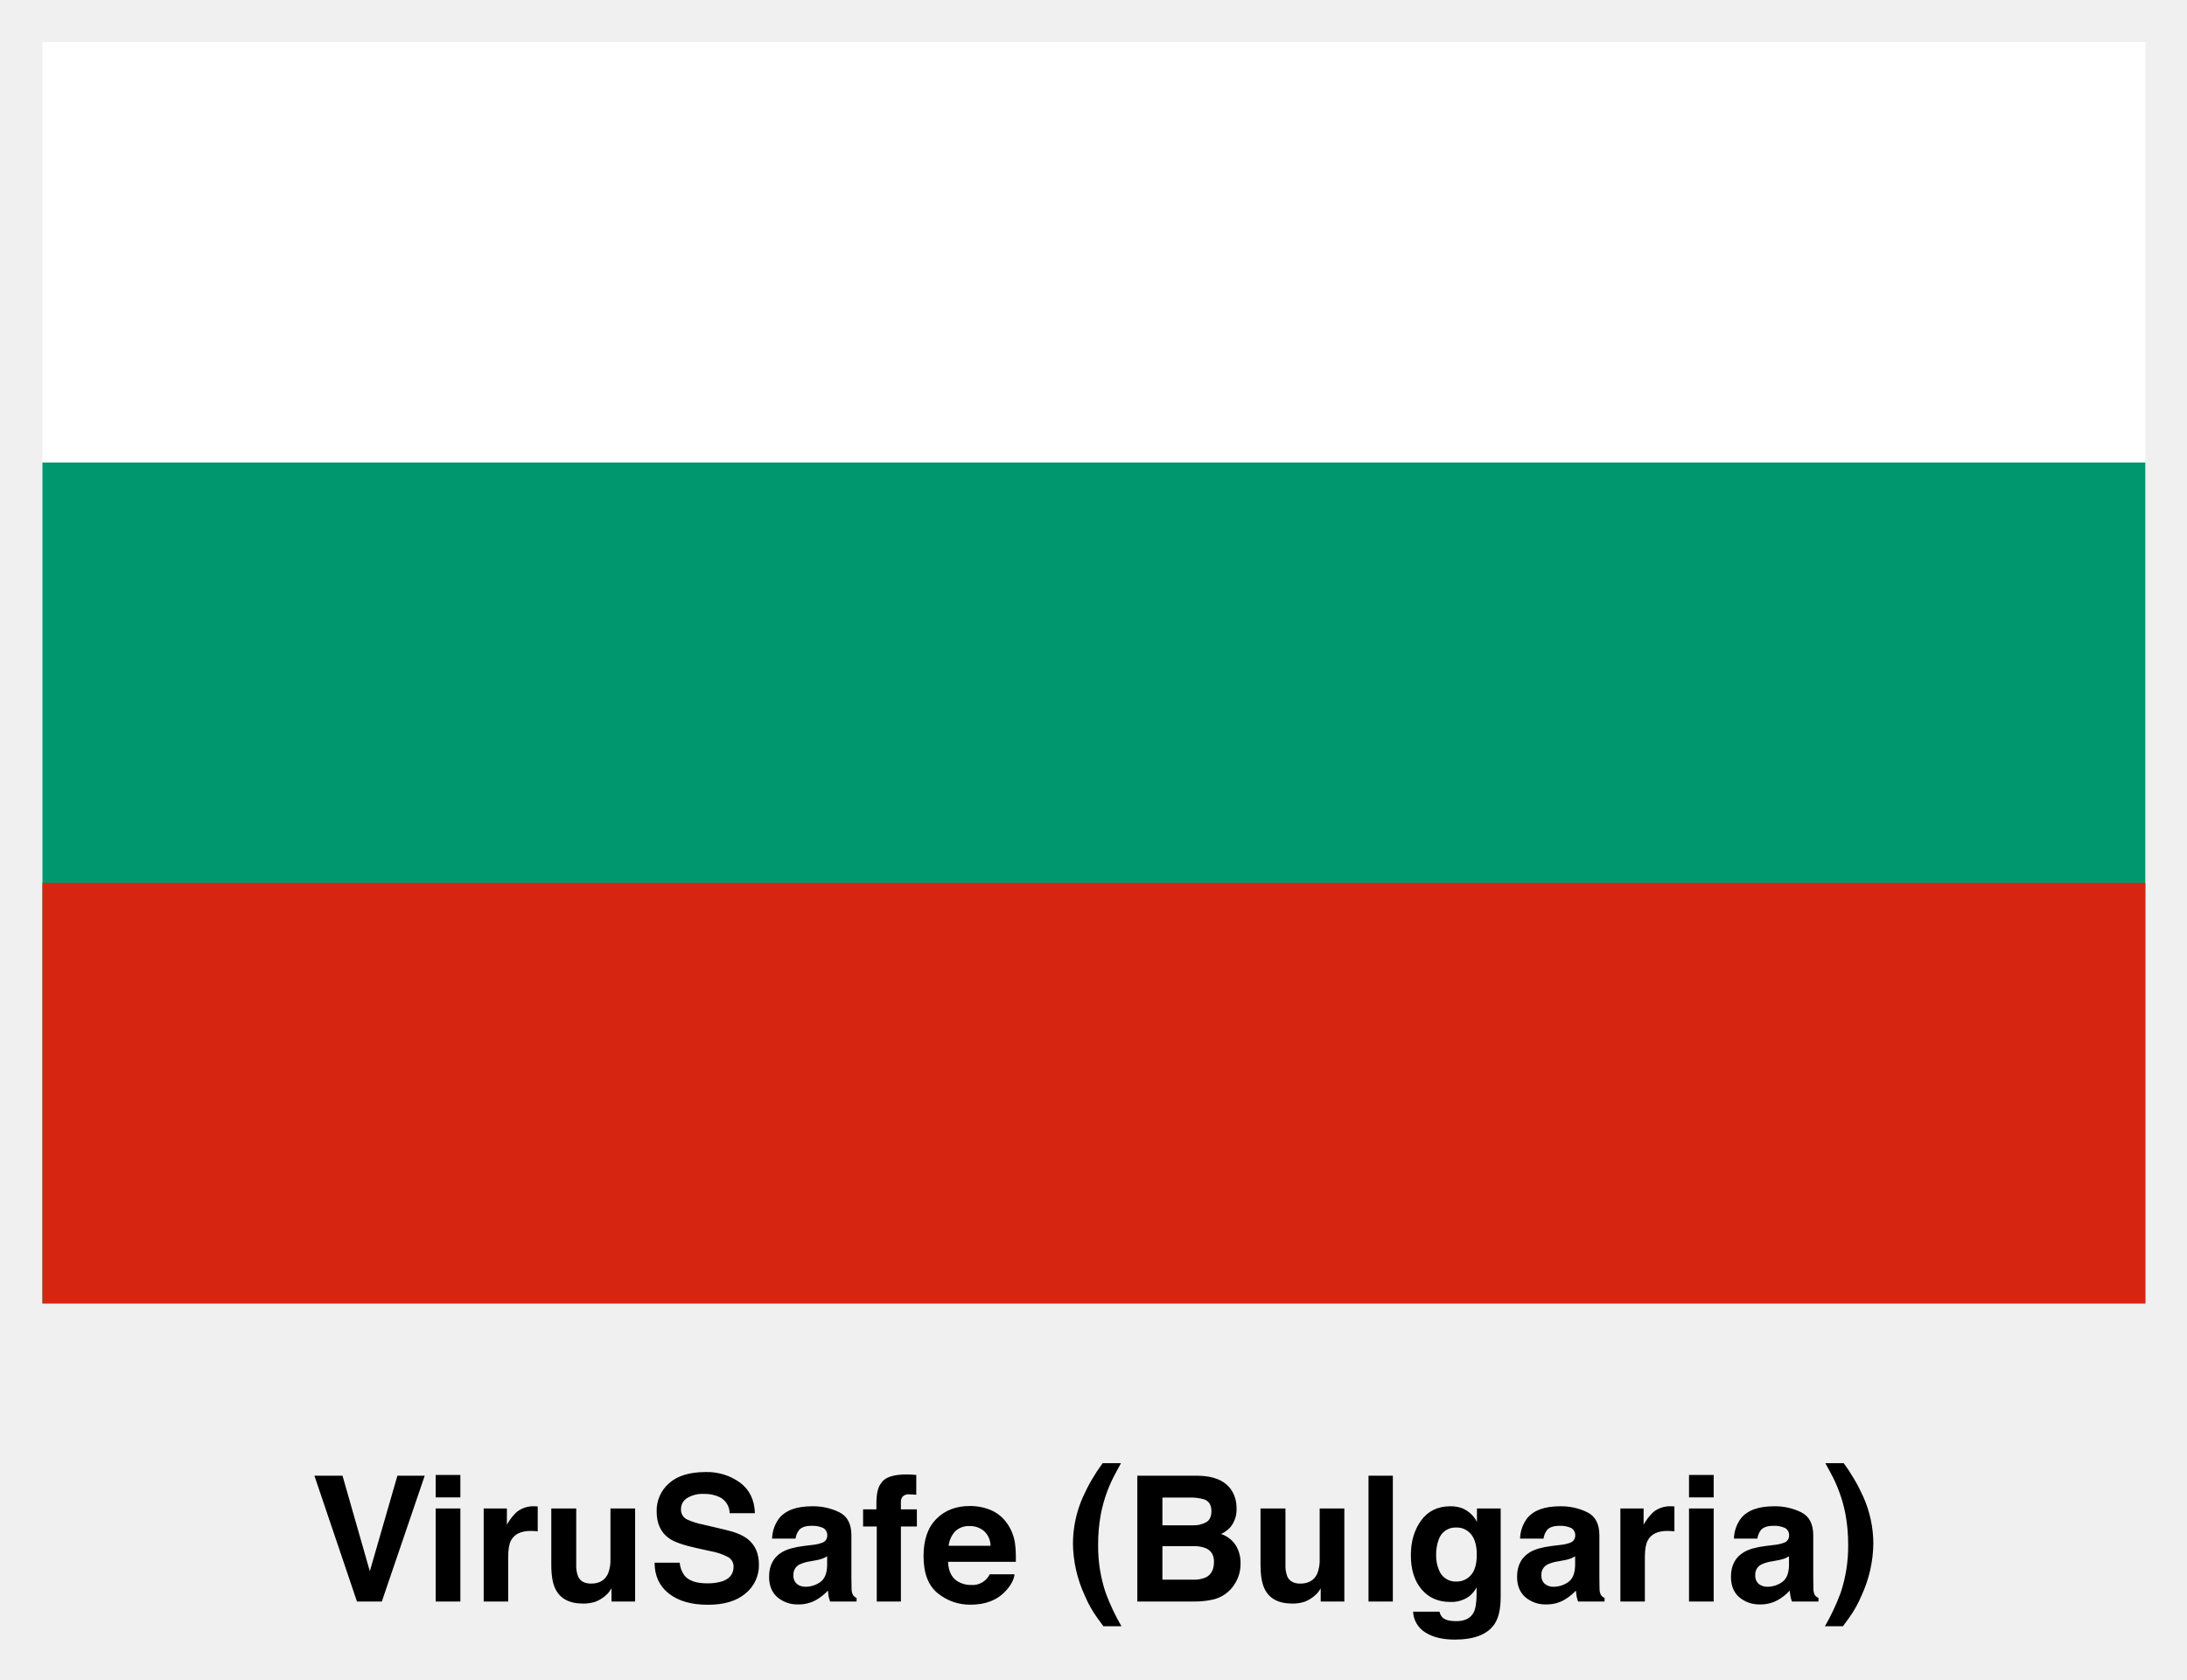
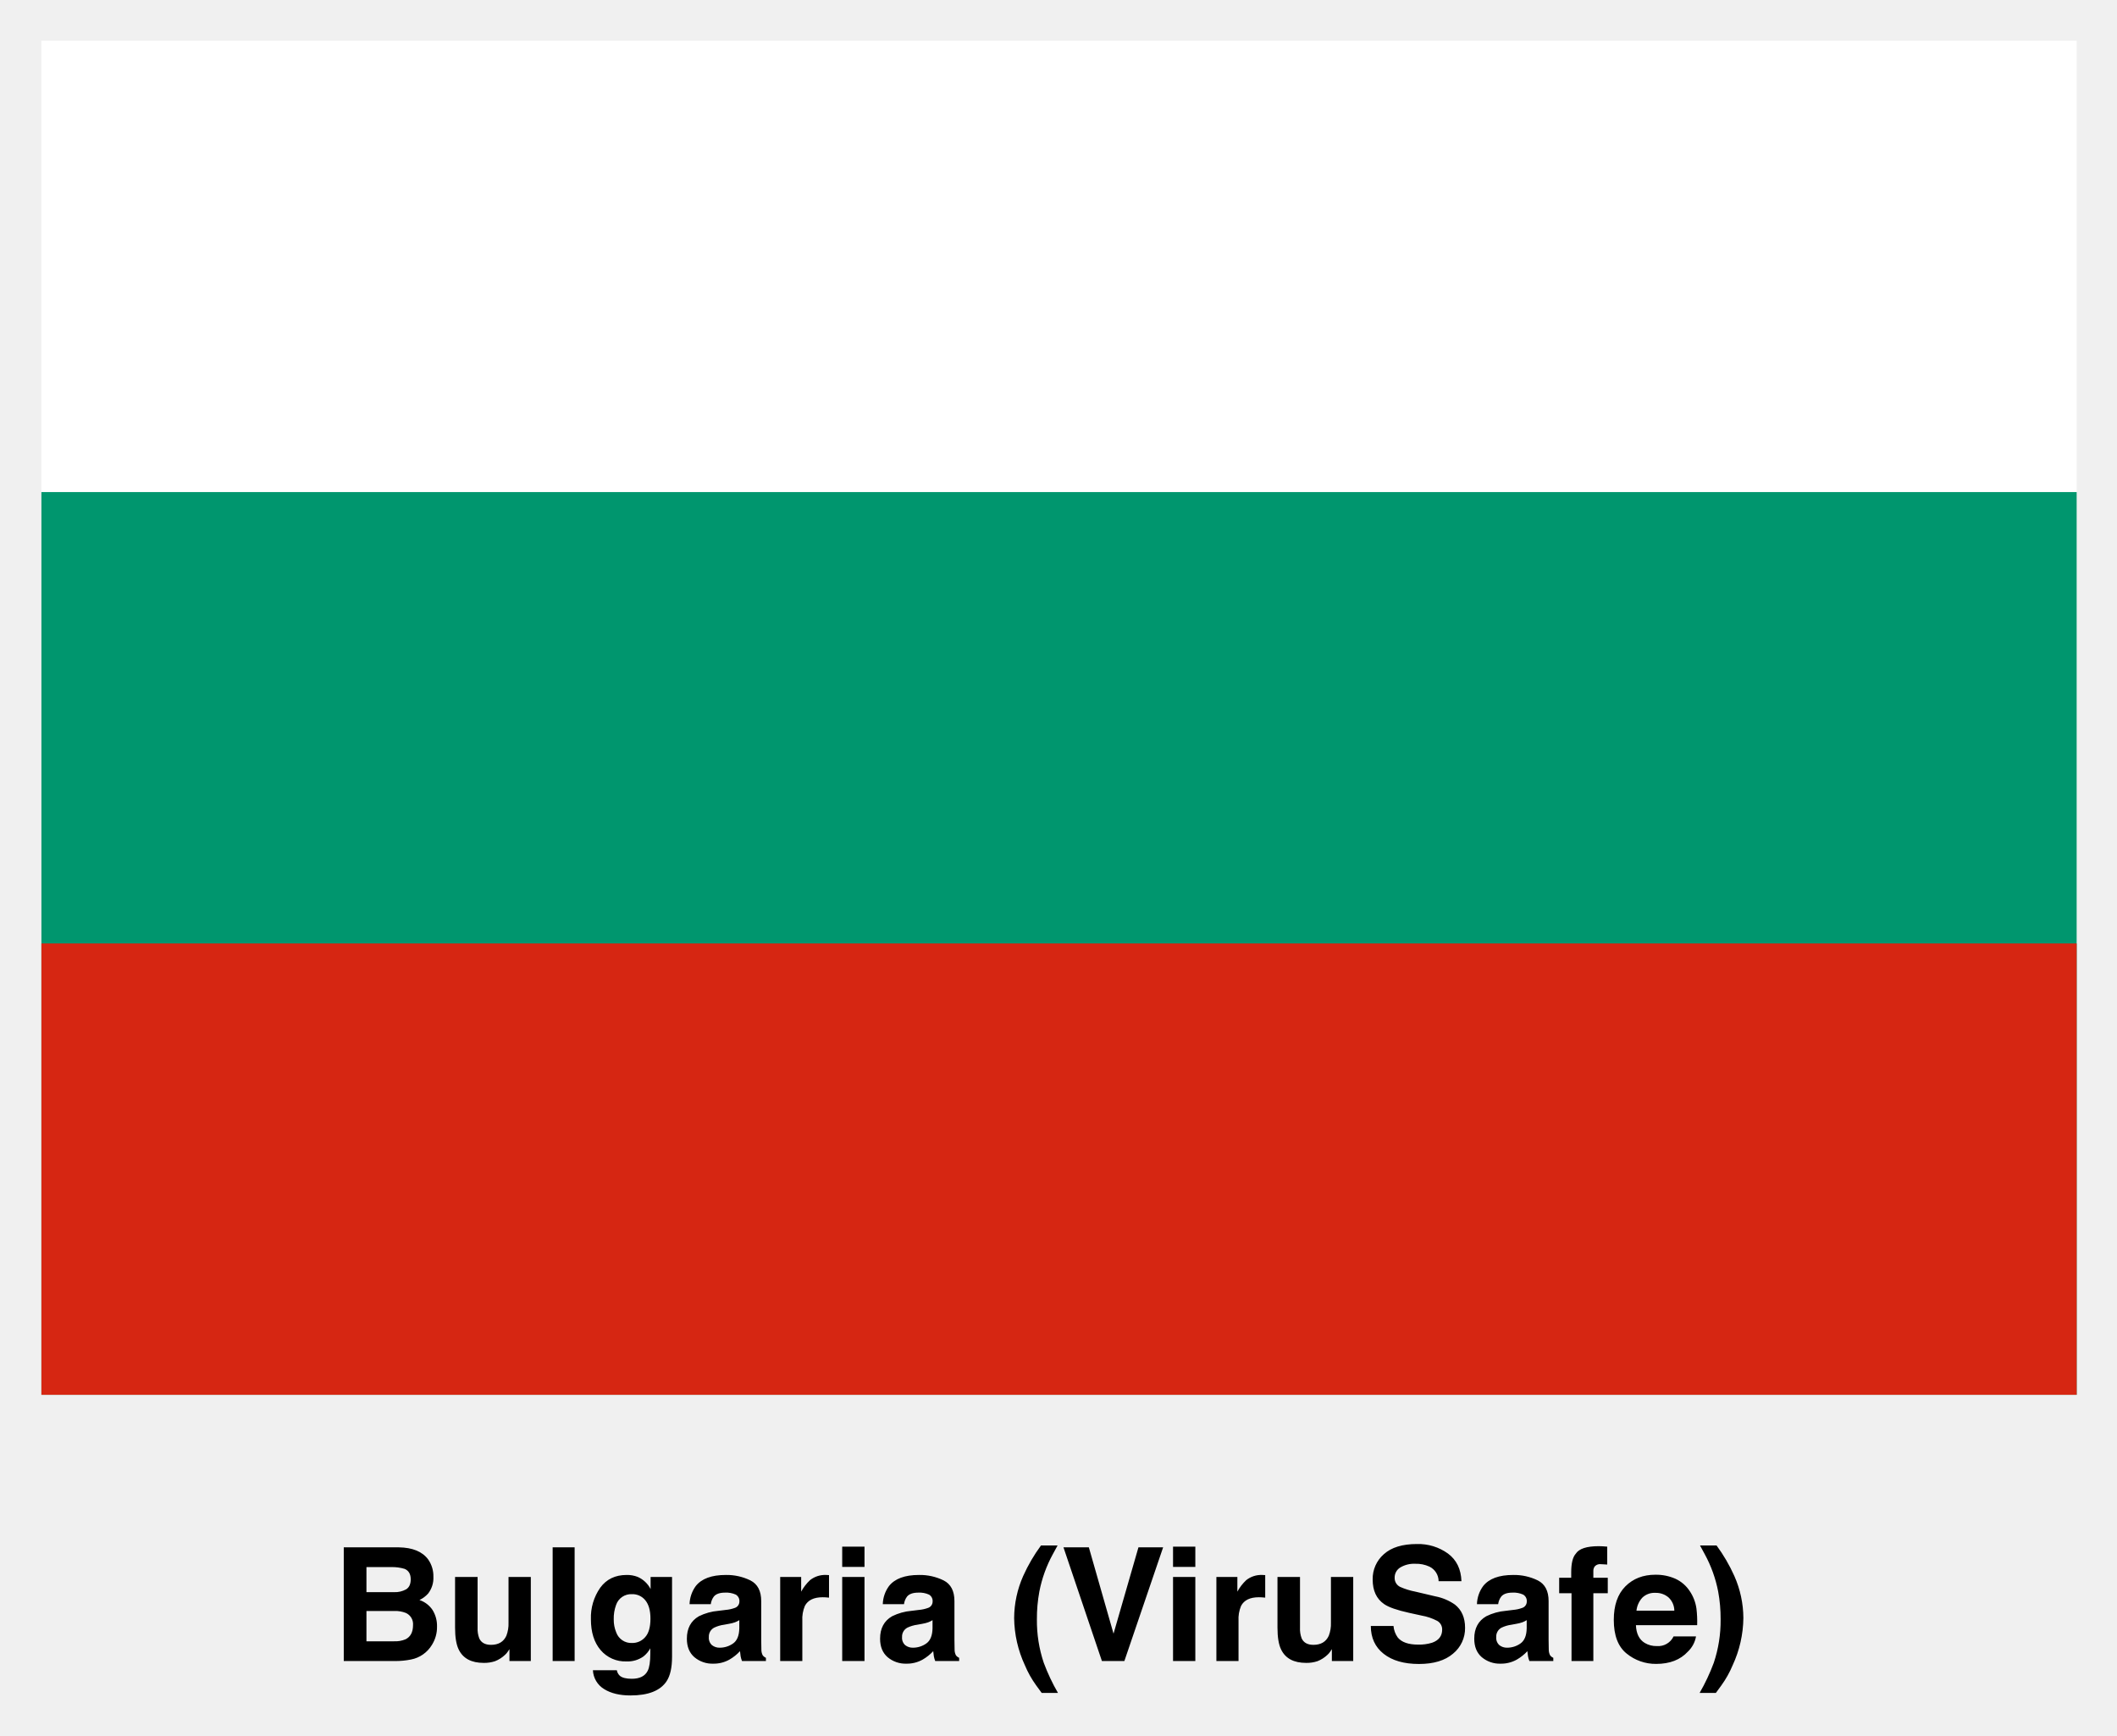
- <svg xmlns="http://www.w3.org/2000/svg" role="img" viewBox="-20.00 -20.00 1040.00 799.00">
-   <path fill="#fff" d="M.181 0h1000v600H.181z" />
-   <path fill="#00966e" d="M.181 200h1000v400H.181z" />
-   <path fill="#d62612" d="M.181 400h1000v200H.181z" />
-   <path d="M168.979 681.962h12.992l-20.403 59.844h-11.814l-20.238-59.844h13.357l12.992 45.431zm29.942 10.312h-11.733V681.596h11.733zm-11.733 5.278h11.733v44.253h-11.733zm47.522-1.036q.223.021.995.061v11.855q-1.096-.122-1.949-.162-.853-.04-1.38-.041-6.984 0-9.378 4.547-1.34 2.558-1.34 7.876v21.152h-11.652v-44.253h11.043v7.714a24.456 24.456 0 0 1 4.669-6.049 12.711 12.711 0 0 1 8.444-2.72c.216 0 .399.007.548.02zm19.305 1.036v26.674a14.021 14.021 0 0 0 .889 5.684q1.575 3.37 6.181 3.37 5.897 0 8.08-4.791a17.429 17.429 0 0 0 1.131-6.861v-24.075h11.733v44.253h-11.246v-6.252q-.162.204-.81 1.218a8.134 8.134 0 0 1-1.538 1.786 16.055 16.055 0 0 1-5.243 3.329 17.832 17.832 0 0 1-5.932.894q-9.797 0-13.198-7.064-1.904-3.898-1.902-11.49v-26.674zm49.207 25.781a12.136 12.136 0 0 0 2.28 6.13q3.109 3.695 10.654 3.694a22.927 22.927 0 0 0 7.337-.974q5.348-1.867 5.348-6.942a5.117 5.117 0 0 0-2.619-4.588 28.422 28.422 0 0 0-8.309-2.801l-6.479-1.421q-9.552-2.11-13.124-4.587-6.05-4.141-6.049-12.951a17.199 17.199 0 0 1 5.918-13.357q5.919-5.318 17.386-5.319a26.661 26.661 0 0 1 16.337 5.014q6.76 5.015 7.089 14.555h-12.017a8.567 8.567 0 0 0-4.829-7.673 16.542 16.542 0 0 0-7.45-1.502 14.184 14.184 0 0 0-7.909 1.949 6.167 6.167 0 0 0-2.955 5.44 5.132 5.132 0 0 0 2.914 4.791 36.192 36.192 0 0 0 7.951 2.477l10.502 2.477q6.905 1.625 10.351 4.344 5.35 4.222 5.351 12.22a17.171 17.171 0 0 1-6.34 13.621q-6.341 5.421-17.912 5.42-11.818 0-18.589-5.339-6.771-5.339-6.771-14.677zm63.04-8.445a18.297 18.297 0 0 0 4.622-1.015 3.482 3.482 0 0 0 2.495-3.289 3.888 3.888 0 0 0-1.914-3.755 12.092 12.092 0 0 0-5.617-1.035q-4.156 0-5.885 2.03a8.373 8.373 0 0 0-1.646 4.06h-11.165a16.932 16.932 0 0 1 3.262-9.541q4.608-5.846 15.821-5.846a28.213 28.213 0 0 1 12.966 2.882q5.667 2.884 5.667 10.881v20.3q0 2.112.082 5.116a6.423 6.423 0 0 0 .69 3.085 4.144 4.144 0 0 0 1.705 1.34v1.705H374.759a12.863 12.863 0 0 1-.731-2.517q-.204-1.177-.325-2.68a23.886 23.886 0 0 1-5.554 4.425 16.781 16.781 0 0 1-8.494 2.152 14.656 14.656 0 0 1-9.984-3.431q-3.941-3.431-3.94-9.724 0-8.161 6.339-11.814 3.477-1.989 10.225-2.842zm7.075 5.4a12.793 12.793 0 0 1-2.243 1.116 18.974 18.974 0 0 1-3.107.792l-2.634.487a17.344 17.344 0 0 0-5.319 1.583 5.285 5.285 0 0 0-2.733 4.913 5.132 5.132 0 0 0 1.669 4.283 6.345 6.345 0 0 0 4.061 1.319 12.091 12.091 0 0 0 6.988-2.192q3.196-2.192 3.318-7.998zm39.951-38.875q.893.061 2.436.183v9.419q-.974-.122-3.268-.183a3.763 3.763 0 0 0-3.167 1.015 3.684 3.684 0 0 0-.873 2.375v3.735h7.592v8.161h-7.592v35.687h-11.49v-35.687h-6.496V697.958h6.333v-2.842q0-7.104 2.396-9.785 2.517-3.979 12.139-3.979 1.096-0 1.989.061zm38.216 17.035a18.008 18.008 0 0 1 7.647 6.547 21.751 21.751 0 0 1 3.526 9.149 56.541 56.541 0 0 1 .381 8.783h-32.231q.27 6.659 4.628 9.338a11.75 11.75 0 0 0 6.38 1.665 8.986 8.986 0 0 0 8.806-5.075H462.454q-.467 3.938-4.29 7.998-5.947 6.456-16.649 6.455a24.122 24.122 0 0 1-15.587-5.444q-6.754-5.445-6.753-17.717 0-11.499 6.096-17.635 6.096-6.135 15.825-6.136a25.196 25.196 0 0 1 10.407 2.074zm-17.31 9.996a12.025 12.025 0 0 0-3.083 6.85h19.935a9.654 9.654 0 0 0-3.083-6.993 10.14 10.14 0 0 0-6.862-2.386 9.177 9.177 0 0 0-6.907 2.529zm60.781-16.379a86.915 86.915 0 0 1 9.379-16.078h8.729l-2.477 4.547a67.718 67.718 0 0 0-7.105 19.65 77.661 77.661 0 0 0-1.299 14.697 69.404 69.404 0 0 0 3.613 22.857 104.208 104.208 0 0 0 7.471 15.834h-8.566l-2.883-3.938a52.807 52.807 0 0 1-5.969-10.637 60.58 60.58 0 0 1-5.643-24.847 55.113 55.113 0 0 1 4.75-22.086zm70.292-3.729a15.228 15.228 0 0 1 2.746 9.135 13.322 13.322 0 0 1-2.771 8.81 14.289 14.289 0 0 1-4.563 3.411 13.327 13.327 0 0 1 6.912 5.278 15.832 15.832 0 0 1 2.331 8.77 17.499 17.499 0 0 1-2.664 9.541 16.479 16.479 0 0 1-11 7.714 41.392 41.392 0 0 1-8.456.812h-26.965v-59.844h28.921q10.945.163 15.51 6.374zm-32.494 4.02v13.195h14.545a12.02 12.02 0 0 0 6.328-1.482q2.43-1.482 2.432-5.258 0-4.181-3.215-5.521a22.549 22.549 0 0 0-7.072-.934zm0 23.101v15.956h14.529a14.109 14.109 0 0 0 6.06-1.056q3.933-1.948 3.934-7.47 0-4.668-3.812-6.415a15.125 15.125 0 0 0-5.98-1.015zm58.504-17.904v26.674a14.038 14.038 0 0 0 .889 5.684q1.576 3.37 6.181 3.37 5.899 0 8.08-4.791a17.418 17.418 0 0 0 1.132-6.861v-24.075H619.29v44.253h-11.246v-6.252q-.161.204-.809 1.218a8.151 8.151 0 0 1-1.539 1.786 16.045 16.045 0 0 1-5.243 3.329 17.83 17.83 0 0 1-5.931.894q-9.798 0-13.198-7.064-1.903-3.898-1.902-11.49v-26.674zm51.074 44.253h-11.57v-59.844h11.57zm33.18-44.294a13.897 13.897 0 0 1 6.812 6.415v-6.374h11.287v41.98q0 8.566-2.883 12.911-4.954 7.469-19.001 7.47-8.486 0-13.844-3.329a12.283 12.283 0 0 1-5.928-9.947h12.586a5.21 5.21 0 0 0 1.583 2.923q1.868 1.583 6.293 1.583 6.252 0 8.363-4.182 1.38-2.68 1.381-9.013v-2.842a14.114 14.114 0 0 1-3.573 4.263 14.364 14.364 0 0 1-8.972 2.639q-8.527 0-13.622-5.989-5.095-5.988-5.095-16.219 0-9.866 4.906-16.585 4.906-6.719 13.908-6.719a15.216 15.216 0 0 1 5.798 1.015zm3.94 31.729q2.791-3.065 2.79-9.764 0-6.293-2.648-9.582a8.642 8.642 0 0 0-7.095-3.289 8.362 8.362 0 0 0-8.369 5.725 20.377 20.377 0 0 0-1.213 7.511 17.204 17.204 0 0 0 1.293 6.861 8.432 8.432 0 0 0 8.41 5.603 8.883 8.883 0 0 0 6.832-3.065zm42.485-14.352a18.297 18.297 0 0 0 4.621-1.015 3.482 3.482 0 0 0 2.495-3.289 3.889 3.889 0 0 0-1.914-3.755 12.091 12.091 0 0 0-5.617-1.035q-4.157 0-5.885 2.03a8.359 8.359 0 0 0-1.646 4.06h-11.165a16.928 16.928 0 0 1 3.262-9.541q4.608-5.846 15.821-5.846a28.218 28.218 0 0 1 12.967 2.882q5.667 2.884 5.667 10.881v20.3q0 2.112.081 5.116a6.439 6.439 0 0 0 .69 3.085 4.144 4.144 0 0 0 1.705 1.34v1.705h-12.586a12.86 12.86 0 0 1-.73-2.517q-.204-1.177-.325-2.68a23.873 23.873 0 0 1-5.554 4.425 16.78 16.78 0 0 1-8.494 2.152 14.656 14.656 0 0 1-9.984-3.431q-3.94-3.431-3.94-9.724 0-8.161 6.339-11.814 3.478-1.989 10.226-2.842zm7.075 5.4a12.826 12.826 0 0 1-2.243 1.116 18.996 18.996 0 0 1-3.107.792l-2.634.487a17.34 17.34 0 0 0-5.318 1.583 5.284 5.284 0 0 0-2.734 4.913 5.132 5.132 0 0 0 1.67 4.283 6.345 6.345 0 0 0 4.061 1.319 12.093 12.093 0 0 0 6.988-2.192q3.195-2.192 3.318-7.998zm46.222-23.771q.223.021.995.061v11.855q-1.096-.122-1.949-.162-.853-.04-1.38-.041-6.983 0-9.379 4.547-1.339 2.558-1.34 7.876v21.152h-11.651v-44.253h11.043v7.714a24.444 24.444 0 0 1 4.669-6.049 12.711 12.711 0 0 1 8.444-2.72q.325 0 .548.02zm19.672-4.243h-11.733V681.596h11.733zm-11.733 5.278h11.733v44.253h-11.733zm40.467 17.336a18.297 18.297 0 0 0 4.621-1.015 3.482 3.482 0 0 0 2.495-3.289 3.889 3.889 0 0 0-1.914-3.755 12.091 12.091 0 0 0-5.617-1.035q-4.157 0-5.885 2.03a8.359 8.359 0 0 0-1.646 4.06h-11.165a16.928 16.928 0 0 1 3.262-9.541q4.608-5.846 15.821-5.846a28.218 28.218 0 0 1 12.967 2.882q5.667 2.884 5.667 10.881v20.3q0 2.112.081 5.116a6.439 6.439 0 0 0 .69 3.085 4.144 4.144 0 0 0 1.705 1.34v1.705h-12.586a12.86 12.86 0 0 1-.73-2.517q-.204-1.177-.325-2.68a23.873 23.873 0 0 1-5.554 4.425 16.78 16.78 0 0 1-8.494 2.152 14.656 14.656 0 0 1-9.984-3.431q-3.94-3.431-3.94-9.724 0-8.161 6.339-11.814 3.478-1.989 10.226-2.842zm7.075 5.4a12.827 12.827 0 0 1-2.243 1.116 18.996 18.996 0 0 1-3.107.792l-2.634.487a17.34 17.34 0 0 0-5.318 1.583 5.284 5.284 0 0 0-2.734 4.913 5.132 5.132 0 0 0 1.67 4.283 6.345 6.345 0 0 0 4.061 1.319 12.093 12.093 0 0 0 6.988-2.192q3.195-2.192 3.318-7.998zm35.37-28.223a55.201 55.201 0 0 1 4.742 22.086 60.666 60.666 0 0 1-5.634 24.847 52.806 52.806 0 0 1-5.958 10.637l-2.877 3.938h-8.552a104.566 104.566 0 0 0 7.443-15.834 69.688 69.688 0 0 0 3.6-22.857 78.08 78.08 0 0 0-1.294-14.697 67.911 67.911 0 0 0-7.079-19.65l-2.468-4.547h8.714a87.086 87.086 0 0 1 9.362 16.078z" />
+ <svg xmlns="http://www.w3.org/2000/svg" role="img" viewBox="-16.54 -18.04 938.08 769.08">
+   <path fill="#fff" d="M1.808 0h901.861v600H1.808z" />
+   <path fill="#00966e" d="M1.808 200h901.861v400H1.808z" />
+   <path fill="#d62612" d="M1.808 400h901.861v200H1.808z" />
+   <path d="M173.193 672.957a12.816 12.816 0 0 1 2.312 7.69 11.22 11.22 0 0 1-2.333 7.417 12.061 12.061 0 0 1-3.843 2.871 11.219 11.219 0 0 1 5.819 4.443 13.331 13.331 0 0 1 1.963 7.383 14.737 14.737 0 0 1-2.243 8.032 13.874 13.874 0 0 1-9.261 6.494 34.867 34.867 0 0 1-7.119.684h-22.7v-50.381h24.347q9.215.136 13.058 5.366zm-27.355 3.384v11.108h12.245a10.119 10.119 0 0 0 5.327-1.248q2.046-1.247 2.047-4.426 0-3.52-2.706-4.648a18.964 18.964 0 0 0-5.954-.786zm0 19.448v13.433h12.231a11.878 11.878 0 0 0 5.102-.889q3.312-1.641 3.312-6.289a5.41 5.41 0 0 0-3.21-5.4 12.724 12.724 0 0 0-5.034-.854zM195.09 680.715v22.456a11.805 11.805 0 0 0 .748 4.785q1.327 2.837 5.203 2.837 4.966 0 6.803-4.033a14.666 14.666 0 0 0 .952-5.776v-20.269h9.878v37.256h-9.468v-5.264q-.136.171-.682 1.025a6.845 6.845 0 0 1-1.295 1.504 13.519 13.519 0 0 1-4.414 2.803 15.017 15.017 0 0 1-4.993.752q-8.249 0-11.111-5.947-1.603-3.281-1.602-9.673v-22.456zm42.998 37.256h-9.741v-50.381h9.741zm27.933-37.29a11.699 11.699 0 0 1 5.734 5.4v-5.366h9.502v35.342q0 7.211-2.427 10.869-4.17 6.289-15.996 6.289-7.144 0-11.655-2.803a10.34 10.34 0 0 1-4.99-8.374h10.596a4.391 4.391 0 0 0 1.333 2.461q1.572 1.333 5.298 1.333 5.263 0 7.041-3.521 1.162-2.256 1.162-7.588v-2.393a11.901 11.901 0 0 1-3.008 3.589 12.095 12.095 0 0 1-7.554 2.222 14.294 14.294 0 0 1-11.468-5.042q-4.289-5.041-4.289-13.654a23.038 23.038 0 0 1 4.131-13.963q4.129-5.656 11.708-5.656a12.812 12.812 0 0 1 4.882.854zm3.317 26.711q2.348-2.58 2.349-8.22 0-5.298-2.229-8.066a7.275 7.275 0 0 0-5.973-2.769 7.04 7.04 0 0 0-7.046 4.819 17.135 17.135 0 0 0-1.021 6.323 14.474 14.474 0 0 0 1.089 5.776 7.099 7.099 0 0 0 7.08 4.717 7.481 7.481 0 0 0 5.752-2.581zm35.767-12.082a15.393 15.393 0 0 0 3.891-.854 2.932 2.932 0 0 0 2.101-2.769 3.274 3.274 0 0 0-1.611-3.162 10.182 10.182 0 0 0-4.729-.871q-3.5 0-4.955 1.709a7.041 7.041 0 0 0-1.386 3.418h-9.399a14.256 14.256 0 0 1 2.746-8.032q3.879-4.922 13.319-4.922a23.745 23.745 0 0 1 10.916 2.427q4.771 2.427 4.771 9.16v17.09q0 1.777.068 4.307a5.411 5.411 0 0 0 .581 2.598 3.479 3.479 0 0 0 1.436 1.128v1.436h-10.596a10.754 10.754 0 0 1-.615-2.119q-.171-.992-.273-2.256a20.129 20.129 0 0 1-4.676 3.726 14.135 14.135 0 0 1-7.151 1.812 12.338 12.338 0 0 1-8.405-2.889q-3.318-2.887-3.317-8.186 0-6.87 5.337-9.946a23.84 23.84 0 0 1 8.608-2.393zm5.956 4.546a10.753 10.753 0 0 1-1.888.939 15.986 15.986 0 0 1-2.616.667l-2.218.41a14.572 14.572 0 0 0-4.478 1.333 4.449 4.449 0 0 0-2.301 4.136 4.322 4.322 0 0 0 1.405 3.605 5.342 5.342 0 0 0 3.419 1.111 10.182 10.182 0 0 0 5.883-1.846q2.689-1.846 2.793-6.733zm38.915-20.013q.186.018.837.052v9.98q-.923-.103-1.641-.137-.718-.034-1.162-.034-5.88 0-7.896 3.828a14.891 14.891 0 0 0-1.128 6.631v17.808h-9.81v-37.256h9.297v6.494a20.58 20.58 0 0 1 3.931-5.093 10.7 10.7 0 0 1 7.109-2.29c.182-0.0.336.006.462.017zm16.56-3.571h-9.878v-8.989h9.878zm-9.878 4.443h9.878v37.256h-9.878zm34.067 14.595a15.394 15.394 0 0 0 3.891-.854 2.932 2.932 0 0 0 2.101-2.769 3.274 3.274 0 0 0-1.611-3.162 10.182 10.182 0 0 0-4.729-.871q-3.5 0-4.955 1.709a7.041 7.041 0 0 0-1.386 3.418h-9.399a14.256 14.256 0 0 1 2.746-8.032q3.879-4.922 13.319-4.922a23.745 23.745 0 0 1 10.916 2.427q4.771 2.427 4.771 9.16v17.09q0 1.777.068 4.307a5.411 5.411 0 0 0 .581 2.598 3.479 3.479 0 0 0 1.436 1.128v1.436h-10.596a10.754 10.754 0 0 1-.615-2.119q-.171-.992-.273-2.256a20.129 20.129 0 0 1-4.676 3.726 14.135 14.135 0 0 1-7.151 1.812 12.338 12.338 0 0 1-8.405-2.889q-3.318-2.887-3.317-8.186 0-6.87 5.337-9.946a23.84 23.84 0 0 1 8.608-2.393zm5.956 4.546a10.753 10.753 0 0 1-1.888.939 15.986 15.986 0 0 1-2.616.667l-2.218.41a14.572 14.572 0 0 0-4.478 1.333 4.449 4.449 0 0 0-2.301 4.136 4.322 4.322 0 0 0 1.405 3.605 5.342 5.342 0 0 0 3.419 1.111 10.182 10.182 0 0 0 5.883-1.846q2.689-1.846 2.793-6.733zm40.162-19.551a73.253 73.253 0 0 1 7.896-13.535h7.349l-2.085 3.828a56.994 56.994 0 0 0-5.981 16.543 65.419 65.419 0 0 0-1.094 12.373 58.452 58.452 0 0 0 3.042 19.243 87.81 87.81 0 0 0 6.289 13.33H445.046l-2.427-3.315a44.441 44.441 0 0 1-5.024-8.955 50.993 50.993 0 0 1-4.751-20.918 46.4 46.4 0 0 1 3.999-18.594zm51.082-12.715h10.938l-17.177 50.381h-9.946l-17.037-50.381h11.244l10.938 38.247zm25.207 8.682h-9.878v-8.989h9.878zm-9.878 4.443h9.878v37.256h-9.878zm40.008-.872q.186.018.837.052v9.98q-.923-.103-1.641-.137-.718-.034-1.162-.034-5.88 0-7.896 3.828a14.891 14.891 0 0 0-1.128 6.631v17.808H522.463v-37.256h9.297v6.494a20.58 20.58 0 0 1 3.931-5.093 10.7 10.7 0 0 1 7.109-2.29c.182-0.0.336.006.462.017zm16.252.872v22.456a11.805 11.805 0 0 0 .748 4.785q1.327 2.837 5.203 2.837 4.966 0 6.803-4.033a14.666 14.666 0 0 0 .952-5.776v-20.269h9.878v37.256H573.63v-5.264q-.136.171-.682 1.025a6.845 6.845 0 0 1-1.295 1.504 13.519 13.519 0 0 1-4.414 2.803 15.017 15.017 0 0 1-4.993.752q-8.249 0-11.111-5.947-1.603-3.281-1.602-9.673v-22.456zm41.426 21.704a10.23 10.23 0 0 0 1.919 5.161q2.618 3.11 8.97 3.11a19.3 19.3 0 0 0 6.177-.82q4.501-1.572 4.502-5.845a4.307 4.307 0 0 0-2.205-3.862 23.931 23.931 0 0 0-6.995-2.358l-5.454-1.196q-8.042-1.777-11.049-3.862-5.093-3.486-5.093-10.903a14.479 14.479 0 0 1 4.982-11.245q4.982-4.478 14.636-4.478a22.445 22.445 0 0 1 13.754 4.221q5.692 4.222 5.969 12.254H620.935a7.212 7.212 0 0 0-4.064-6.46 13.928 13.928 0 0 0-6.272-1.265 11.94 11.94 0 0 0-6.658 1.641 5.191 5.191 0 0 0-2.487 4.58 4.321 4.321 0 0 0 2.453 4.033 30.469 30.469 0 0 0 6.693 2.085l8.841 2.085a22.495 22.495 0 0 1 8.714 3.657q4.504 3.555 4.505 10.288a14.455 14.455 0 0 1-5.338 11.467q-5.338 4.563-15.08 4.563-9.949 0-15.649-4.495-5.701-4.494-5.7-12.355zm53.071-7.109a15.393 15.393 0 0 0 3.891-.854 2.932 2.932 0 0 0 2.101-2.769 3.274 3.274 0 0 0-1.611-3.162 10.182 10.182 0 0 0-4.729-.871q-3.5 0-4.955 1.709a7.041 7.041 0 0 0-1.386 3.418H637.922a14.256 14.256 0 0 1 2.746-8.032q3.879-4.922 13.319-4.922a23.745 23.745 0 0 1 10.916 2.427q4.771 2.427 4.771 9.16v17.09q0 1.777.068 4.307a5.411 5.411 0 0 0 .581 2.598 3.479 3.479 0 0 0 1.436 1.128v1.436h-10.596a10.754 10.754 0 0 1-.615-2.119q-.171-.992-.273-2.256a20.129 20.129 0 0 1-4.676 3.726 14.135 14.135 0 0 1-7.151 1.812 12.338 12.338 0 0 1-8.405-2.889q-3.318-2.887-3.317-8.186 0-6.87 5.337-9.946a23.84 23.84 0 0 1 8.608-2.393zm5.956 4.546a10.753 10.753 0 0 1-1.888.939 15.986 15.986 0 0 1-2.616.667l-2.218.41a14.572 14.572 0 0 0-4.478 1.333 4.449 4.449 0 0 0-2.301 4.136 4.322 4.322 0 0 0 1.405 3.605 5.342 5.342 0 0 0 3.419 1.111 10.182 10.182 0 0 0 5.883-1.846q2.689-1.846 2.793-6.733zm33.634-32.728q.751.051 2.051.154v7.93q-.82-.103-2.752-.154a3.168 3.168 0 0 0-2.666.854 3.1 3.1 0 0 0-.734 2v3.145h6.392v6.87h-6.392v30.044h-9.673v-30.044h-5.469v-6.87h5.332v-2.393q0-5.981 2.017-8.237 2.118-3.35 10.22-3.35.923 0 1.675.051zm32.173 14.341a15.16 15.16 0 0 1 6.438 5.512 18.312 18.312 0 0 1 2.969 7.702 47.702 47.702 0 0 1 .321 7.395h-27.135q.227 5.606 3.896 7.861a9.895 9.895 0 0 0 5.371 1.401 7.566 7.566 0 0 0 7.414-4.272h9.945a12.168 12.168 0 0 1-3.611 6.733q-5.005 5.435-14.017 5.435a20.312 20.312 0 0 1-13.123-4.584q-5.685-4.583-5.685-14.916 0-9.68 5.132-14.846 5.133-5.167 13.323-5.166a21.222 21.222 0 0 1 8.762 1.745zm-14.573 8.416a10.119 10.119 0 0 0-2.595 5.767h16.782a8.13 8.13 0 0 0-2.595-5.887 8.539 8.539 0 0 0-5.777-2.009 7.727 7.727 0 0 0-5.815 2.129zm40.786-9.58a46.473 46.473 0 0 1 3.992 18.594 51.088 51.088 0 0 1-4.742 20.918 44.576 44.576 0 0 1-5.016 8.955l-2.423 3.315h-7.199a87.964 87.964 0 0 0 6.266-13.33 58.658 58.658 0 0 0 3.031-19.243 65.673 65.673 0 0 0-1.09-12.373 57.14 57.14 0 0 0-5.959-16.543l-2.078-3.828h7.336a73.287 73.287 0 0 1 7.882 13.535z" />
</svg>
